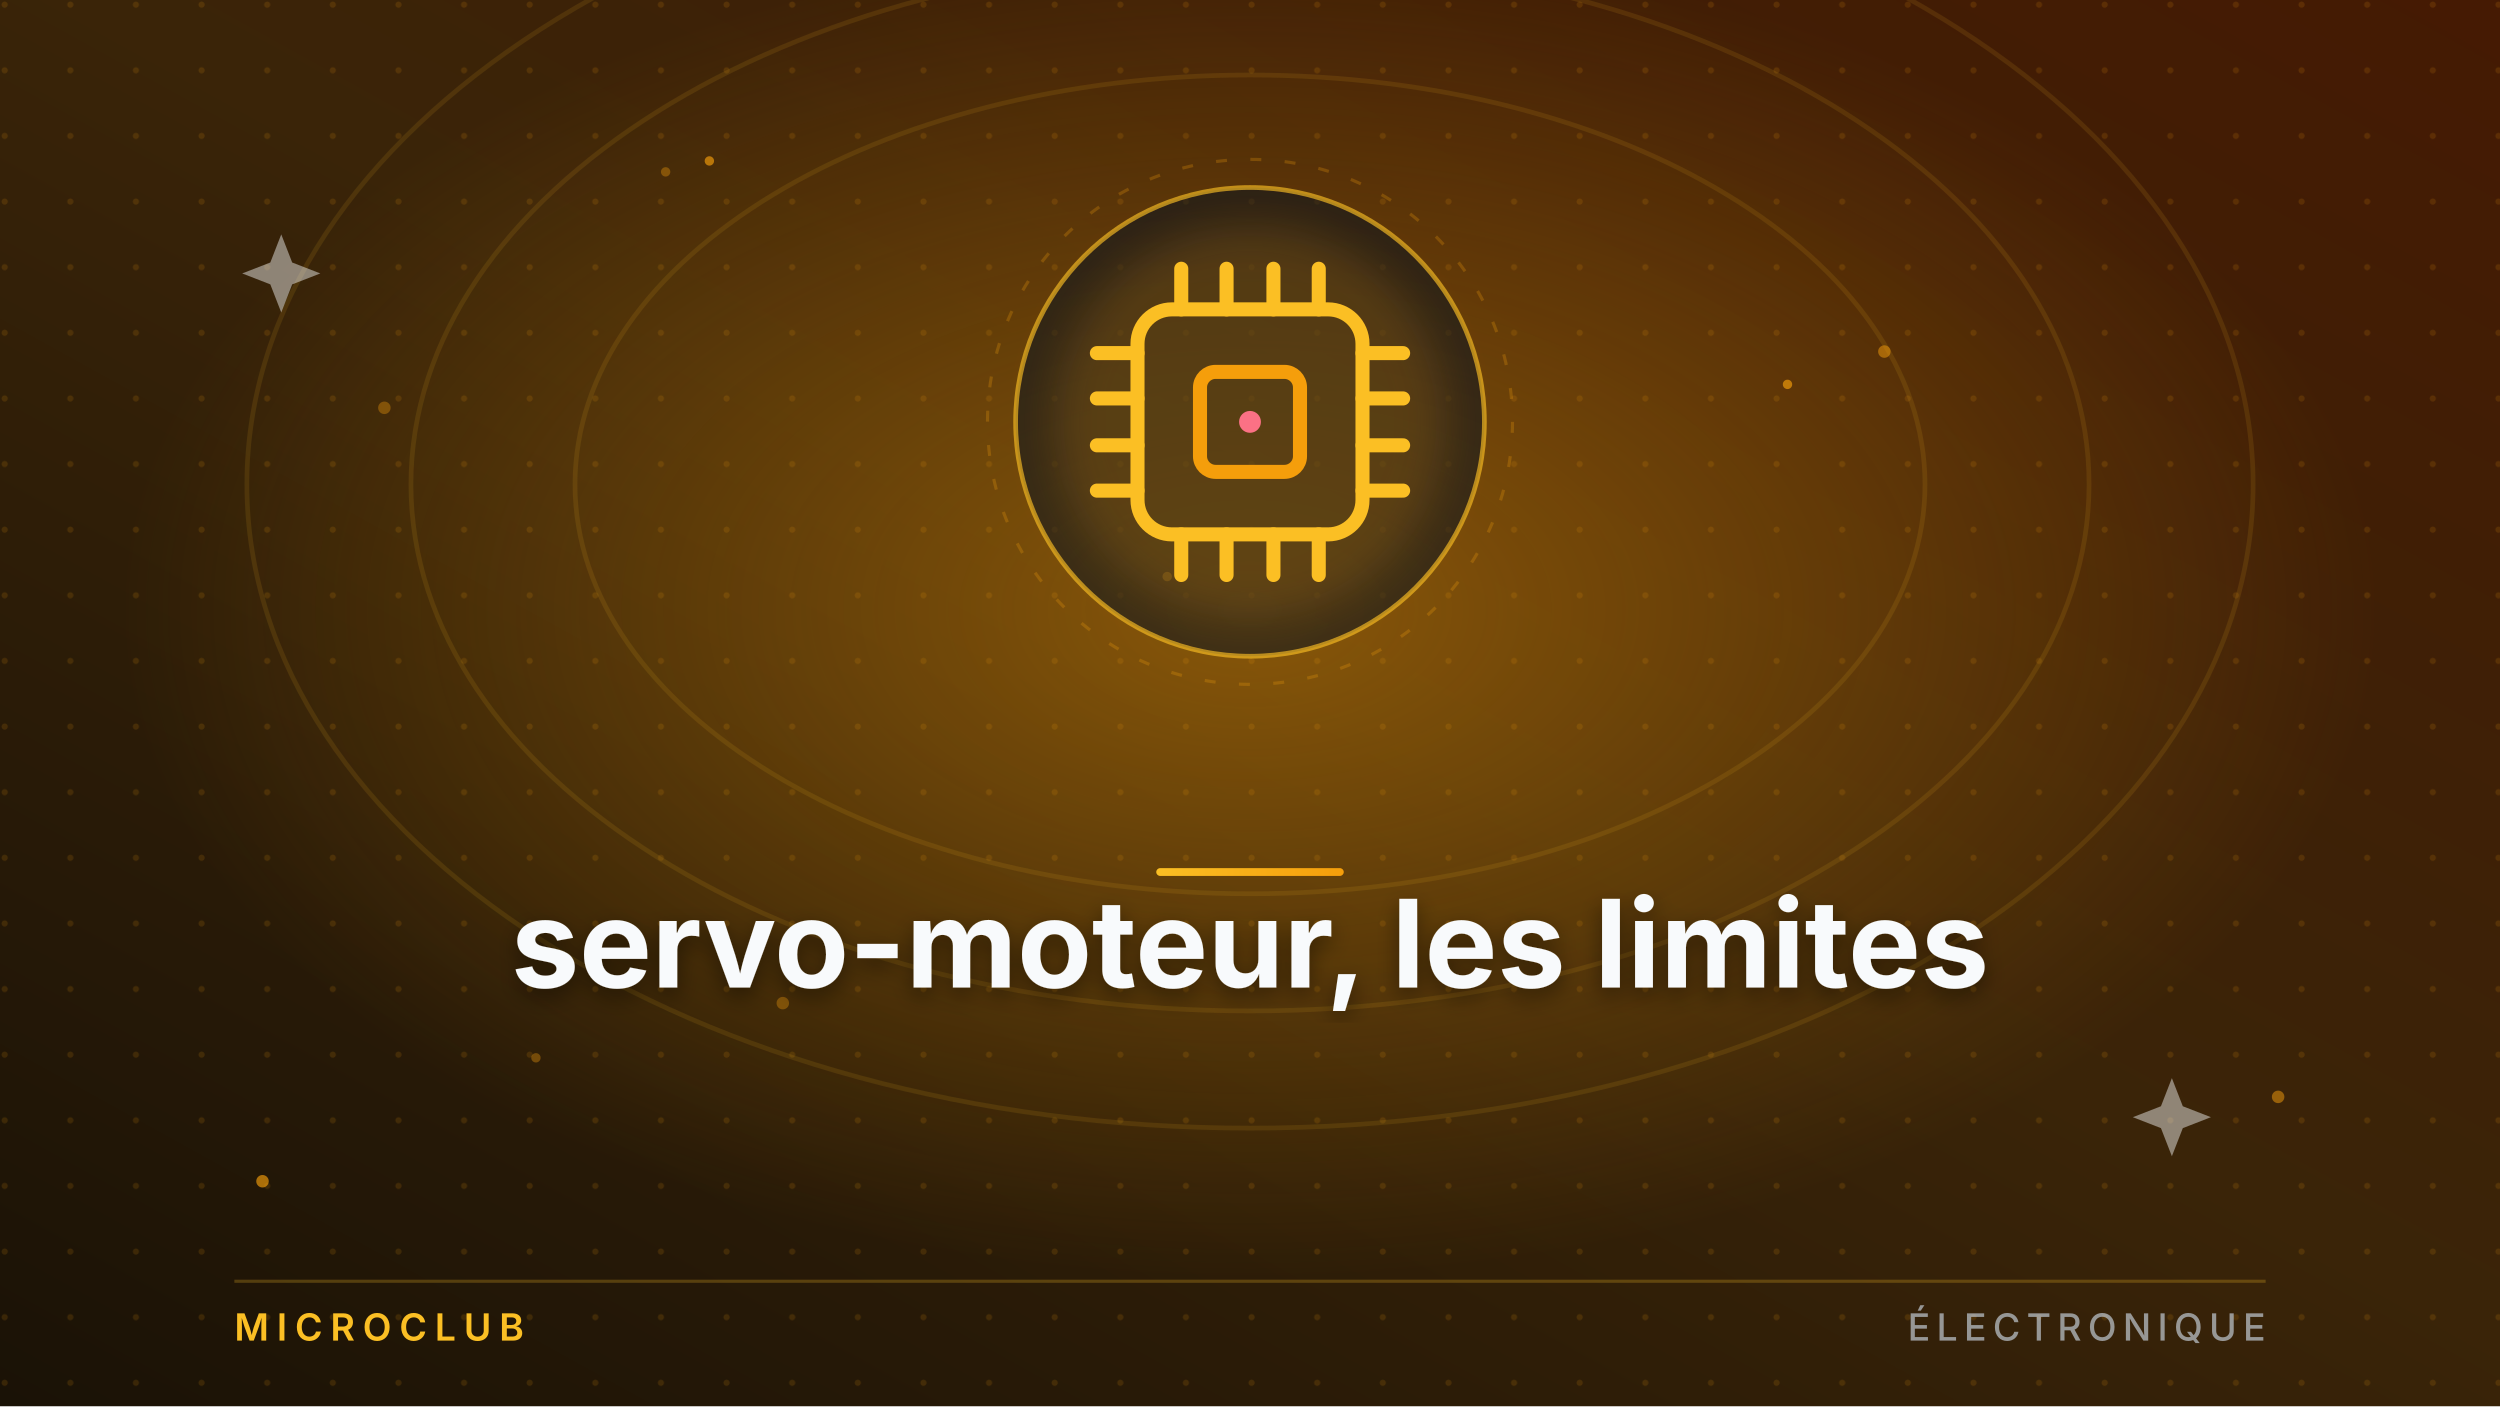
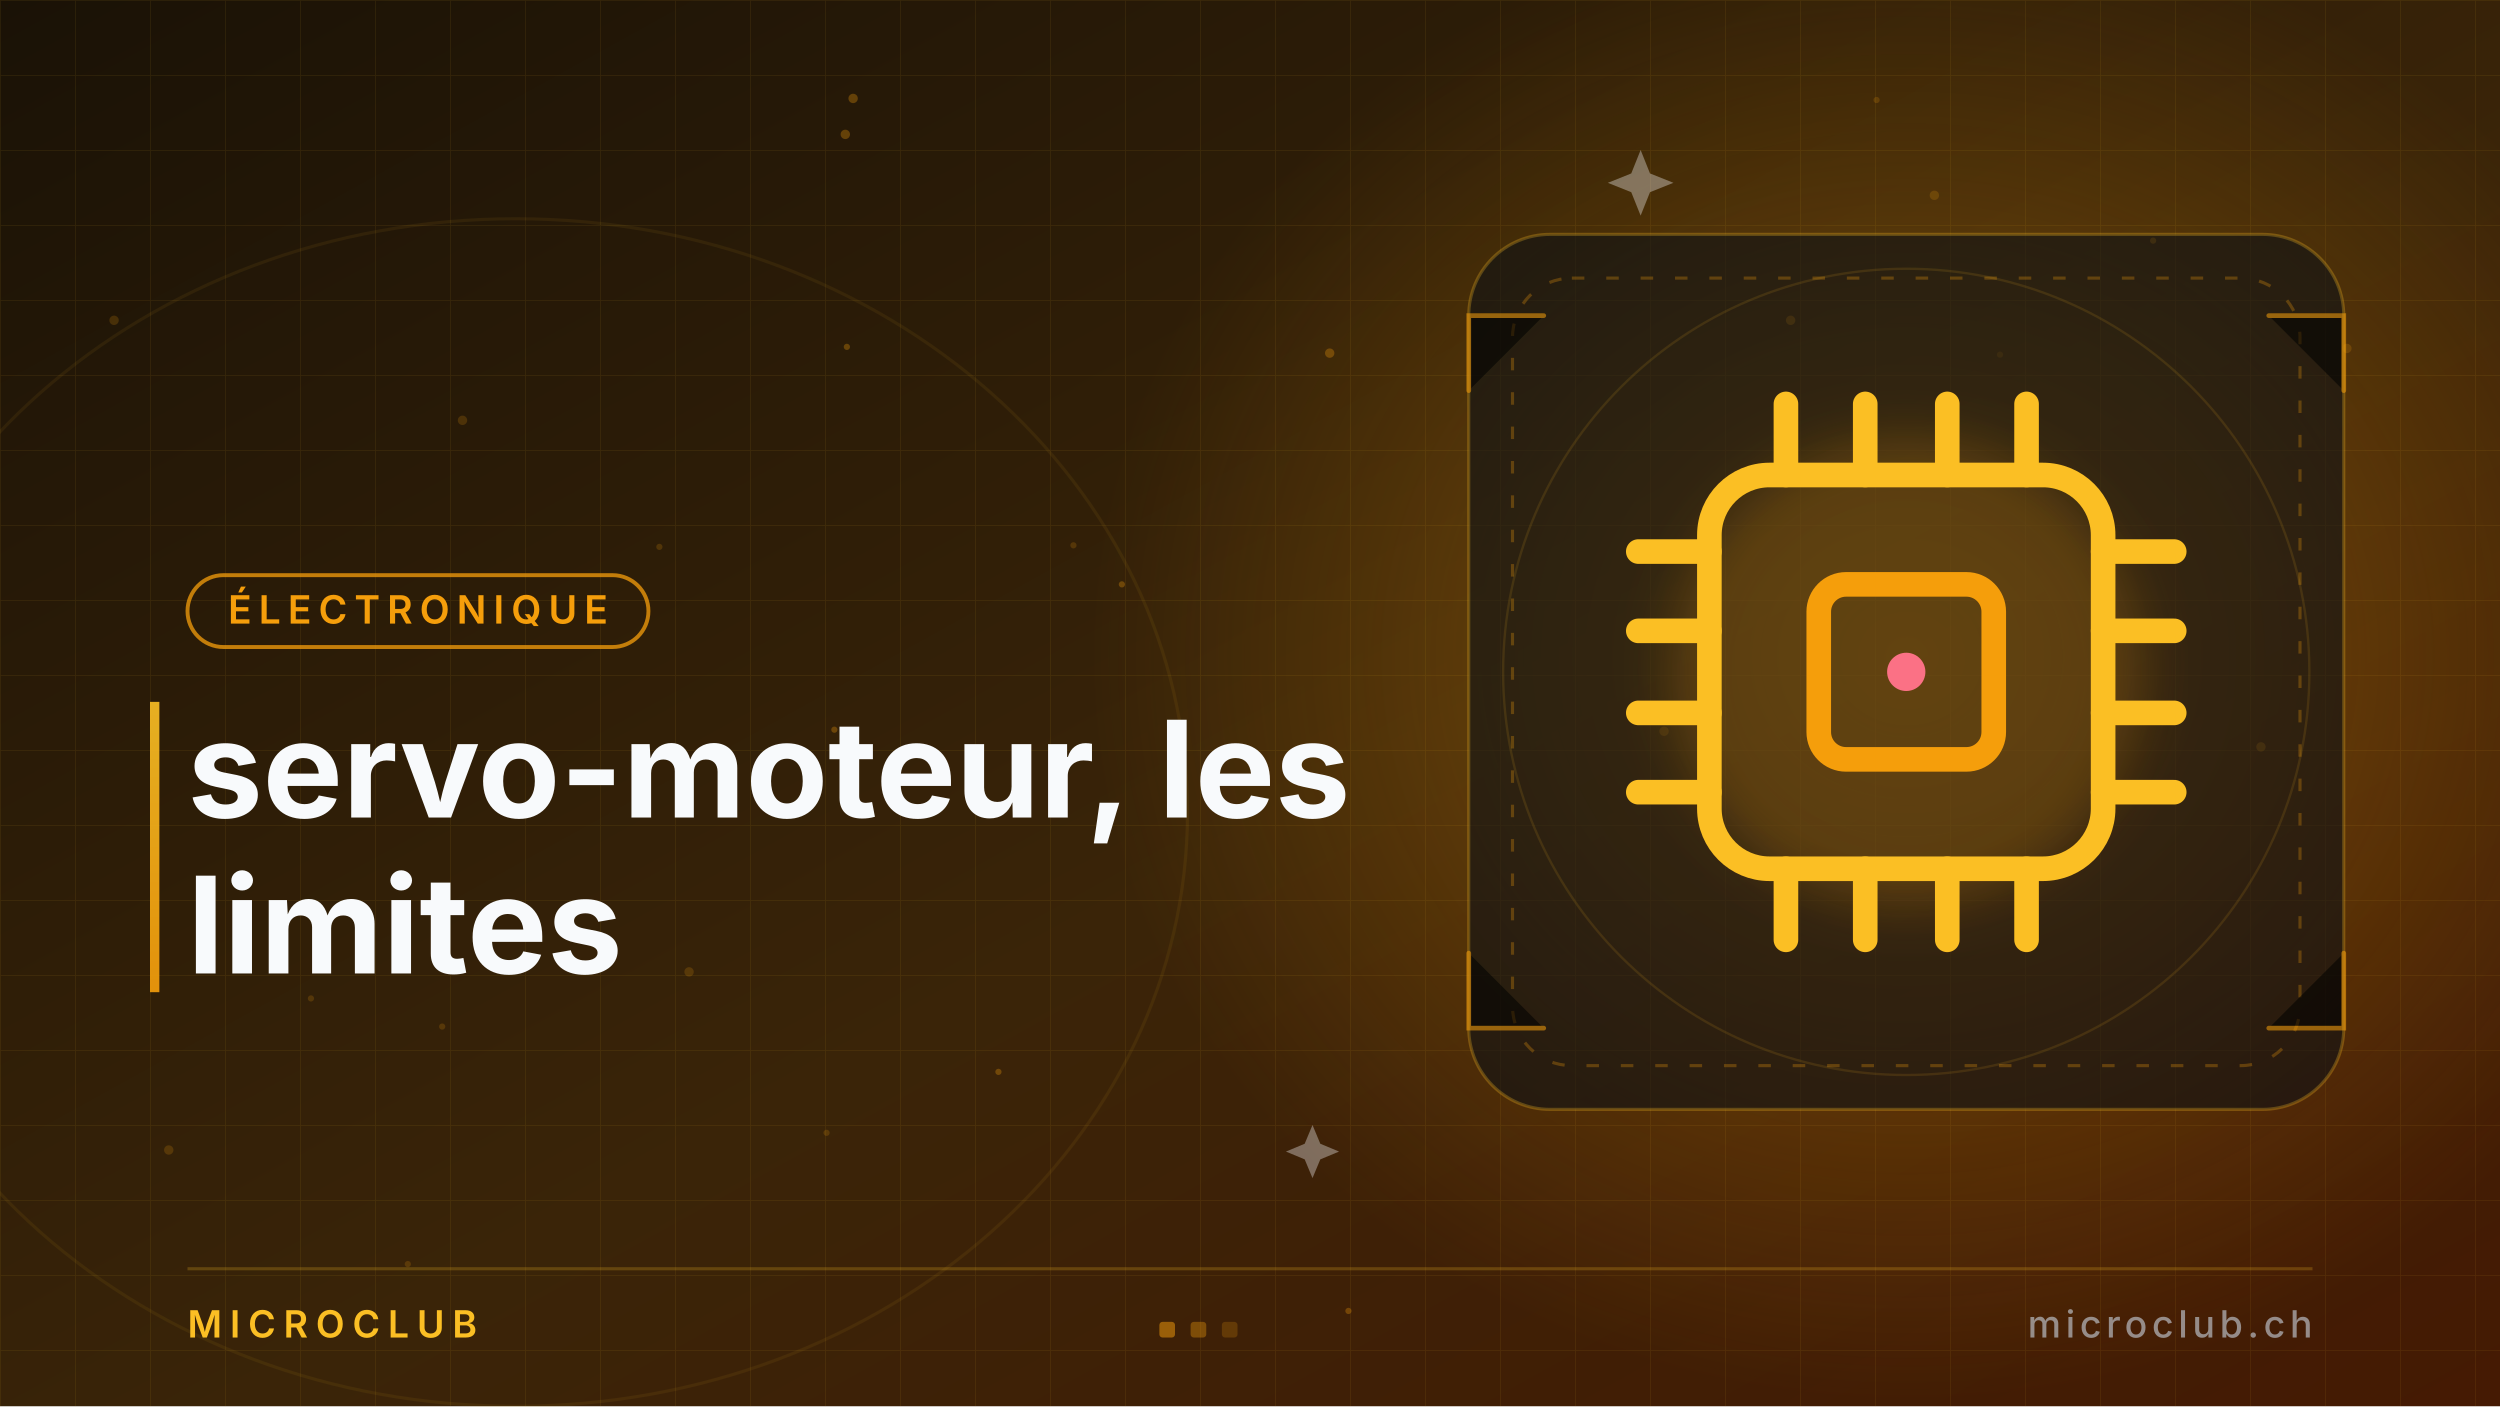
<svg xmlns="http://www.w3.org/2000/svg" viewBox="0 0 1600 900" role="img" aria-labelledby="title desc">
  <defs>
-     <linearGradient id="bg" x1="0" y1="1" x2="1" y2="0">
+     <linearGradient id="bg" x1="0" y1="0" x2="1" y2="1">
      <stop stop-color="#1a1206" />
-       <stop offset=".52" stop-color="#3a2408" />
+       <stop offset=".55" stop-color="#3a2408" />
      <stop offset="1" stop-color="#451a03" />
    </linearGradient>
    <radialGradient id="halo">
-       <stop stop-color="#f59e0b" stop-opacity=".42" />
+       <stop stop-color="#f59e0b" stop-opacity=".38" />
      <stop offset="1" stop-color="#f59e0b" stop-opacity="0" />
    </radialGradient>
-     <linearGradient id="accent" x1="0" x2="1">
+     <linearGradient id="accent" x1="0" y1="0" x2="0" y2="1">
      <stop stop-color="#fbbf24" />
      <stop offset="1" stop-color="#f59e0b" />
    </linearGradient>
    <filter id="glow">
-       <feGaussianBlur stdDeviation="14" />
+       <feGaussianBlur stdDeviation="16" />
    </filter>
-     <filter id="textshadow">
-       <feDropShadow dx="0" dy="5" stdDeviation="7" flood-color="#000" flood-opacity=".45" />
-     </filter>
-     <pattern id="dots" width="42" height="42" patternUnits="userSpaceOnUse">
-       <circle cx="3" cy="3" r="2" fill="#f59e0b" opacity=".14" />
+     <pattern id="grid" width="48" height="48" patternUnits="userSpaceOnUse">
+       <path d="M48 0H0V48" fill="none" stroke="#fbbf24" stroke-width="1" opacity=".09" />
    </pattern>
  </defs>
  <rect width="1600" height="900" fill="url(#bg)" />
-   <rect width="1600" height="900" fill="url(#dots)" />
-   <ellipse cx="800" cy="390" rx="720" ry="430" fill="url(#halo)" />
-   <g fill="none" stroke="#fbbf24" stroke-width="3" opacity=".11">
-     <ellipse cx="800" cy="310" rx="432" ry="262" />
-     <ellipse cx="800" cy="310" rx="537" ry="337" />
-     <ellipse cx="800" cy="310" rx="642" ry="412" />
+   <rect width="1600" height="900" fill="url(#grid)" />
+   <ellipse cx="1220" cy="420" rx="520" ry="480" fill="url(#halo)" />
+   <ellipse cx="330" cy="520" rx="430" ry="380" fill="none" stroke="#fbbf24" stroke-width="2" opacity=".07" />
+   <circle cx="687" cy="349" r="2" fill="#f59e0b" opacity="0.18" />
+   <circle cx="422" cy="350" r="2" fill="#f59e0b" opacity="0.18" />
+   <circle cx="529" cy="725" r="2" fill="#f59e0b" opacity="0.18" />
+   <circle cx="261" cy="809" r="2" fill="#f59e0b" opacity="0.18" />
+   <circle cx="541" cy="86" r="3" fill="#f59e0b" opacity="0.3" />
+   <circle cx="1146" cy="205" r="3" fill="#f59e0b" opacity="0.3" />
+   <circle cx="283" cy="657" r="2" fill="#f59e0b" opacity="0.18" />
+   <circle cx="441" cy="622" r="3" fill="#f59e0b" opacity="0.18" />
+   <circle cx="108" cy="736" r="3" fill="#f59e0b" opacity="0.18" />
+   <circle cx="851" cy="226" r="3" fill="#f59e0b" opacity="0.3" />
+   <circle cx="73" cy="205" r="3" fill="#f59e0b" opacity="0.18" />
+   <circle cx="546" cy="63" r="3" fill="#f59e0b" opacity="0.3" />
+   <circle cx="296" cy="269" r="3" fill="#f59e0b" opacity="0.18" />
+   <circle cx="1447" cy="478" r="3" fill="#f59e0b" opacity="0.3" />
+   <circle cx="534" cy="467" r="2" fill="#f59e0b" opacity="0.3" />
+   <circle cx="1065" cy="468" r="3" fill="#f59e0b" opacity="0.3" />
+   <circle cx="718" cy="374" r="2" fill="#f59e0b" opacity="0.3" />
+   <circle cx="542" cy="222" r="2" fill="#f59e0b" opacity="0.3" />
+   <circle cx="1280" cy="227" r="2" fill="#f59e0b" opacity="0.18" />
+   <circle cx="1502" cy="223" r="3" fill="#f59e0b" opacity="0.18" />
+   <circle cx="1238" cy="125" r="3" fill="#f59e0b" opacity="0.18" />
+   <circle cx="1201" cy="64" r="2" fill="#f59e0b" opacity="0.18" />
+   <circle cx="1378" cy="154" r="2" fill="#f59e0b" opacity="0.3" />
+   <circle cx="639" cy="686" r="2" fill="#f59e0b" opacity="0.3" />
+   <circle cx="199" cy="639" r="2" fill="#f59e0b" opacity="0.18" />
+   <circle cx="863" cy="839" r="2" fill="#f59e0b" opacity="0.3" />
+   <g>
+     <rect x="120" y="368.1" width="295.0" height="46.0" rx="23.0" fill="none" stroke="#f59e0b" stroke-width="2.5" opacity=".75" />
+     <text x="267.5" y="399.1" text-anchor="middle" font-family="system-ui, -apple-system, 'Segoe UI', sans-serif" font-size="25.0" font-weight="600" letter-spacing="4.5" fill="#f59e0b">ÉLECTRONIQUE</text>
  </g>
-   <circle cx="747" cy="369" r="3" fill="#f59e0b" opacity="0.65" />
-   <circle cx="246" cy="261" r="4" fill="#f59e0b" opacity="0.35" />
-   <circle cx="1144" cy="246" r="3" fill="#f59e0b" opacity="0.65" />
-   <circle cx="454" cy="103" r="3" fill="#f59e0b" opacity="0.65" />
-   <circle cx="426" cy="110" r="3" fill="#f59e0b" opacity="0.35" />
-   <circle cx="1458" cy="702" r="4" fill="#f59e0b" opacity="0.5" />
-   <circle cx="1206" cy="225" r="4" fill="#f59e0b" opacity="0.5" />
-   <circle cx="343" cy="677" r="3" fill="#f59e0b" opacity="0.35" />
-   <circle cx="501" cy="642" r="4" fill="#f59e0b" opacity="0.35" />
-   <circle cx="168" cy="756" r="4" fill="#f59e0b" opacity="0.65" />
-   <g fill="#f8fafc" opacity=".45">
-     <path d="M180 150l7 18 18 7-18 7-7 18-7-18-18-7 18-7z" />
-     <path d="M1390 690l7 18 18 7-18 7-7 18-7-18-18-7 18-7z" />
+   <path d="M96 449.2H102V635.0H96Z" fill="url(#accent)" opacity=".9" />
+   <text x="120" y="523.2" font-family="system-ui, -apple-system, 'Segoe UI', sans-serif" font-size="86" font-weight="700" fill="#f8fafc">
+     <tspan x="120" dy="0.0">servo-moteur, les</tspan>
+     <tspan x="120" dy="99.8">limites</tspan>
+   </text>
+   <g>
+     <rect x="940" y="150" width="560" height="560" rx="52" fill="#060c16" opacity=".55" />
+     <rect x="940" y="150" width="560" height="560" rx="52" fill="none" stroke="#fbbf24" stroke-width="2" opacity=".28" />
+     <rect x="968" y="178" width="504" height="504" rx="38" fill="none" stroke="#f59e0b" stroke-width="2" opacity=".28" stroke-dasharray="8 14" />
+     <g stroke="#f59e0b" stroke-width="3" opacity=".55" stroke-linecap="round">
+       <path d="M940 250V202h48M1500 250V202h-48M940 610v48h48M1500 610v48h-48" />
+     </g>
+     <circle cx="1220" cy="430" r="150" fill="#f59e0b" opacity=".2" filter="url(#glow)" />
+     <circle cx="1220" cy="430" r="258" fill="none" stroke="#fbbf24" stroke-width="1.5" opacity=".12" />
+     <g transform="translate(1220 430) scale(1.75)">
+       <g fill="none" stroke="#fbbf24" stroke-width="9" stroke-linecap="round">
+         <rect x="-72" y="-72" width="144" height="144" rx="22" />
+         <rect x="-32" y="-32" width="64" height="64" rx="10" stroke="#f59e0b" />
+         <path d="M-72-44h-26M-72-15h-26M-72 15h-26M-72 44h-26M72-44h26M72-15h26M72 15h26M72 44h26" />
+         <path d="M-44-72v-26M-15-72v-26M15-72v-26M44-72v-26M-44 72v26M-15 72v26M15 72v26M44 72v26" />
+       </g>
+       <circle r="7" fill="#fb7185" />
+     </g>
  </g>
-   <circle cx="800" cy="270" r="150" fill="#06111f" opacity=".55" />
-   <circle cx="800" cy="270" r="150" fill="none" stroke="#fbbf24" stroke-width="3" opacity=".65" />
-   <circle cx="800" cy="270" r="168" fill="none" stroke="#f59e0b" stroke-width="2" opacity=".25" stroke-dasharray="7 15" />
-   <circle cx="800" cy="270" r="126" fill="#f59e0b" opacity=".18" filter="url(#glow)" />
-   <g transform="translate(800 270)">
-     <g fill="none" stroke="#fbbf24" stroke-width="9" stroke-linecap="round">
-       <rect x="-72" y="-72" width="144" height="144" rx="22" />
-       <rect x="-32" y="-32" width="64" height="64" rx="10" stroke="#f59e0b" />
-       <path d="M-72-44h-26M-72-15h-26M-72 15h-26M-72 44h-26M72-44h26M72-15h26M72 15h26M72 44h26" />
-       <path d="M-44-72v-26M-15-72v-26M15-72v-26M44-72v-26M-44 72v26M-15 72v26M15 72v26M44 72v26" />
-     </g>
-     <circle r="7" fill="#fb7185" />
+   <g fill="#f8fafc" opacity=".35">
+     <path d="M1050 96l6 15 15 6-15 6-6 15-6-15-15-6 15-6z" />
+     <path d="M840 720l5 12 12 5-12 5-5 12-5-12-12-5 12-5z" />
  </g>
-   <rect x="740" y="555.6" width="120" height="5" rx="2.5" fill="url(#accent)" />
-   <text x="800" y="632.0" text-anchor="middle" font-family="system-ui, -apple-system, 'Segoe UI', sans-serif" font-size="78" font-weight="700" fill="#f8fafc" filter="url(#textshadow)">
-     <tspan x="800" dy="0.0">servo-moteur, les limites</tspan>
-   </text>
-   <path d="M150 820H1450" stroke="#fbbf24" stroke-width="2" opacity=".24" />
-   <text x="150" y="858" font-family="system-ui, -apple-system, 'Segoe UI', sans-serif" font-size="24" font-weight="600" letter-spacing="5" fill="#fbbf24">MICROCLUB</text>
-   <text x="1450" y="858" text-anchor="end" font-family="system-ui, -apple-system, 'Segoe UI', sans-serif" font-size="24" font-weight="500" letter-spacing="4" fill="#cbd5e1" opacity=".65">ÉLECTRONIQUE</text>
+   <path d="M120 812H1480" stroke="#fbbf24" stroke-width="2" opacity=".22" />
+   <text x="120" y="856" font-family="system-ui, -apple-system, 'Segoe UI', sans-serif" font-size="24" font-weight="600" letter-spacing="5" fill="#fbbf24">MICROCLUB</text>
+   <g fill="#f59e0b" opacity=".5">
+     <rect x="742" y="846" width="10" height="10" rx="2" />
+     <rect x="762" y="846" width="10" height="10" rx="2" opacity=".7" />
+     <rect x="782" y="846" width="10" height="10" rx="2" opacity=".4" />
+   </g>
+   <text x="1480" y="856" text-anchor="end" font-family="system-ui, -apple-system, 'Segoe UI', sans-serif" font-size="24" font-weight="500" letter-spacing="3" fill="#cbd5e1" opacity=".6">microclub.ch</text>
</svg>
